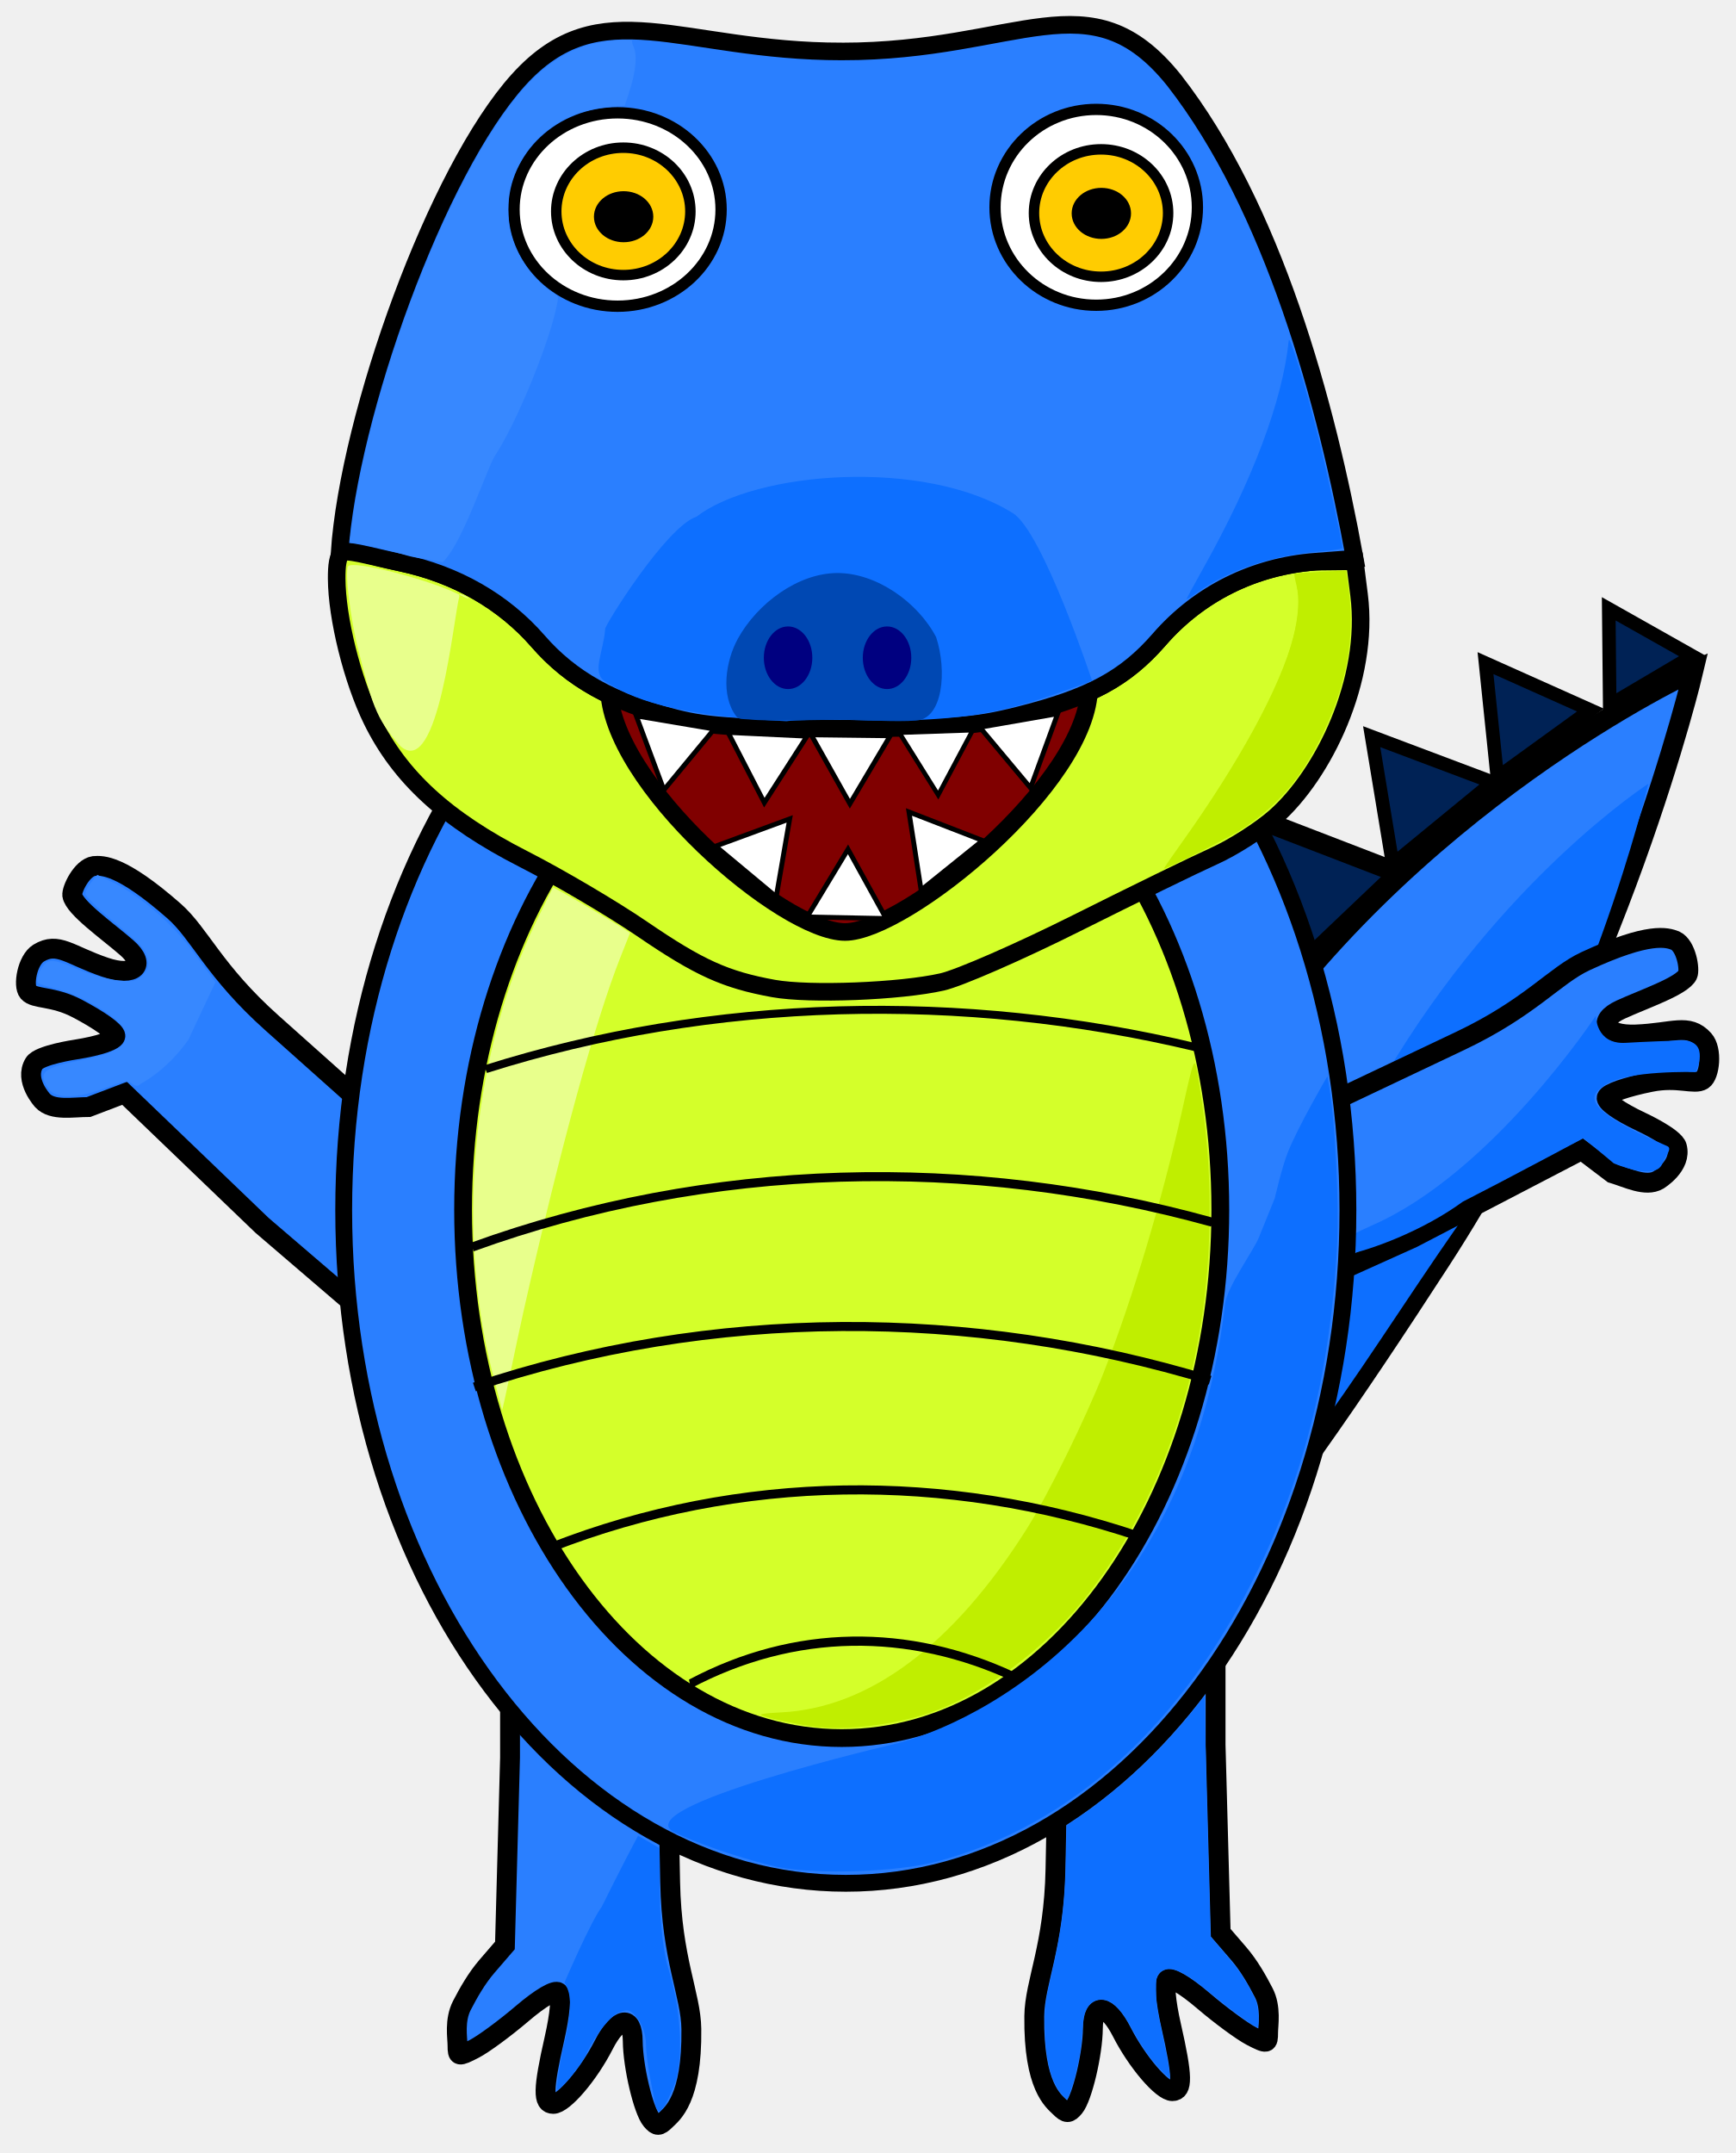
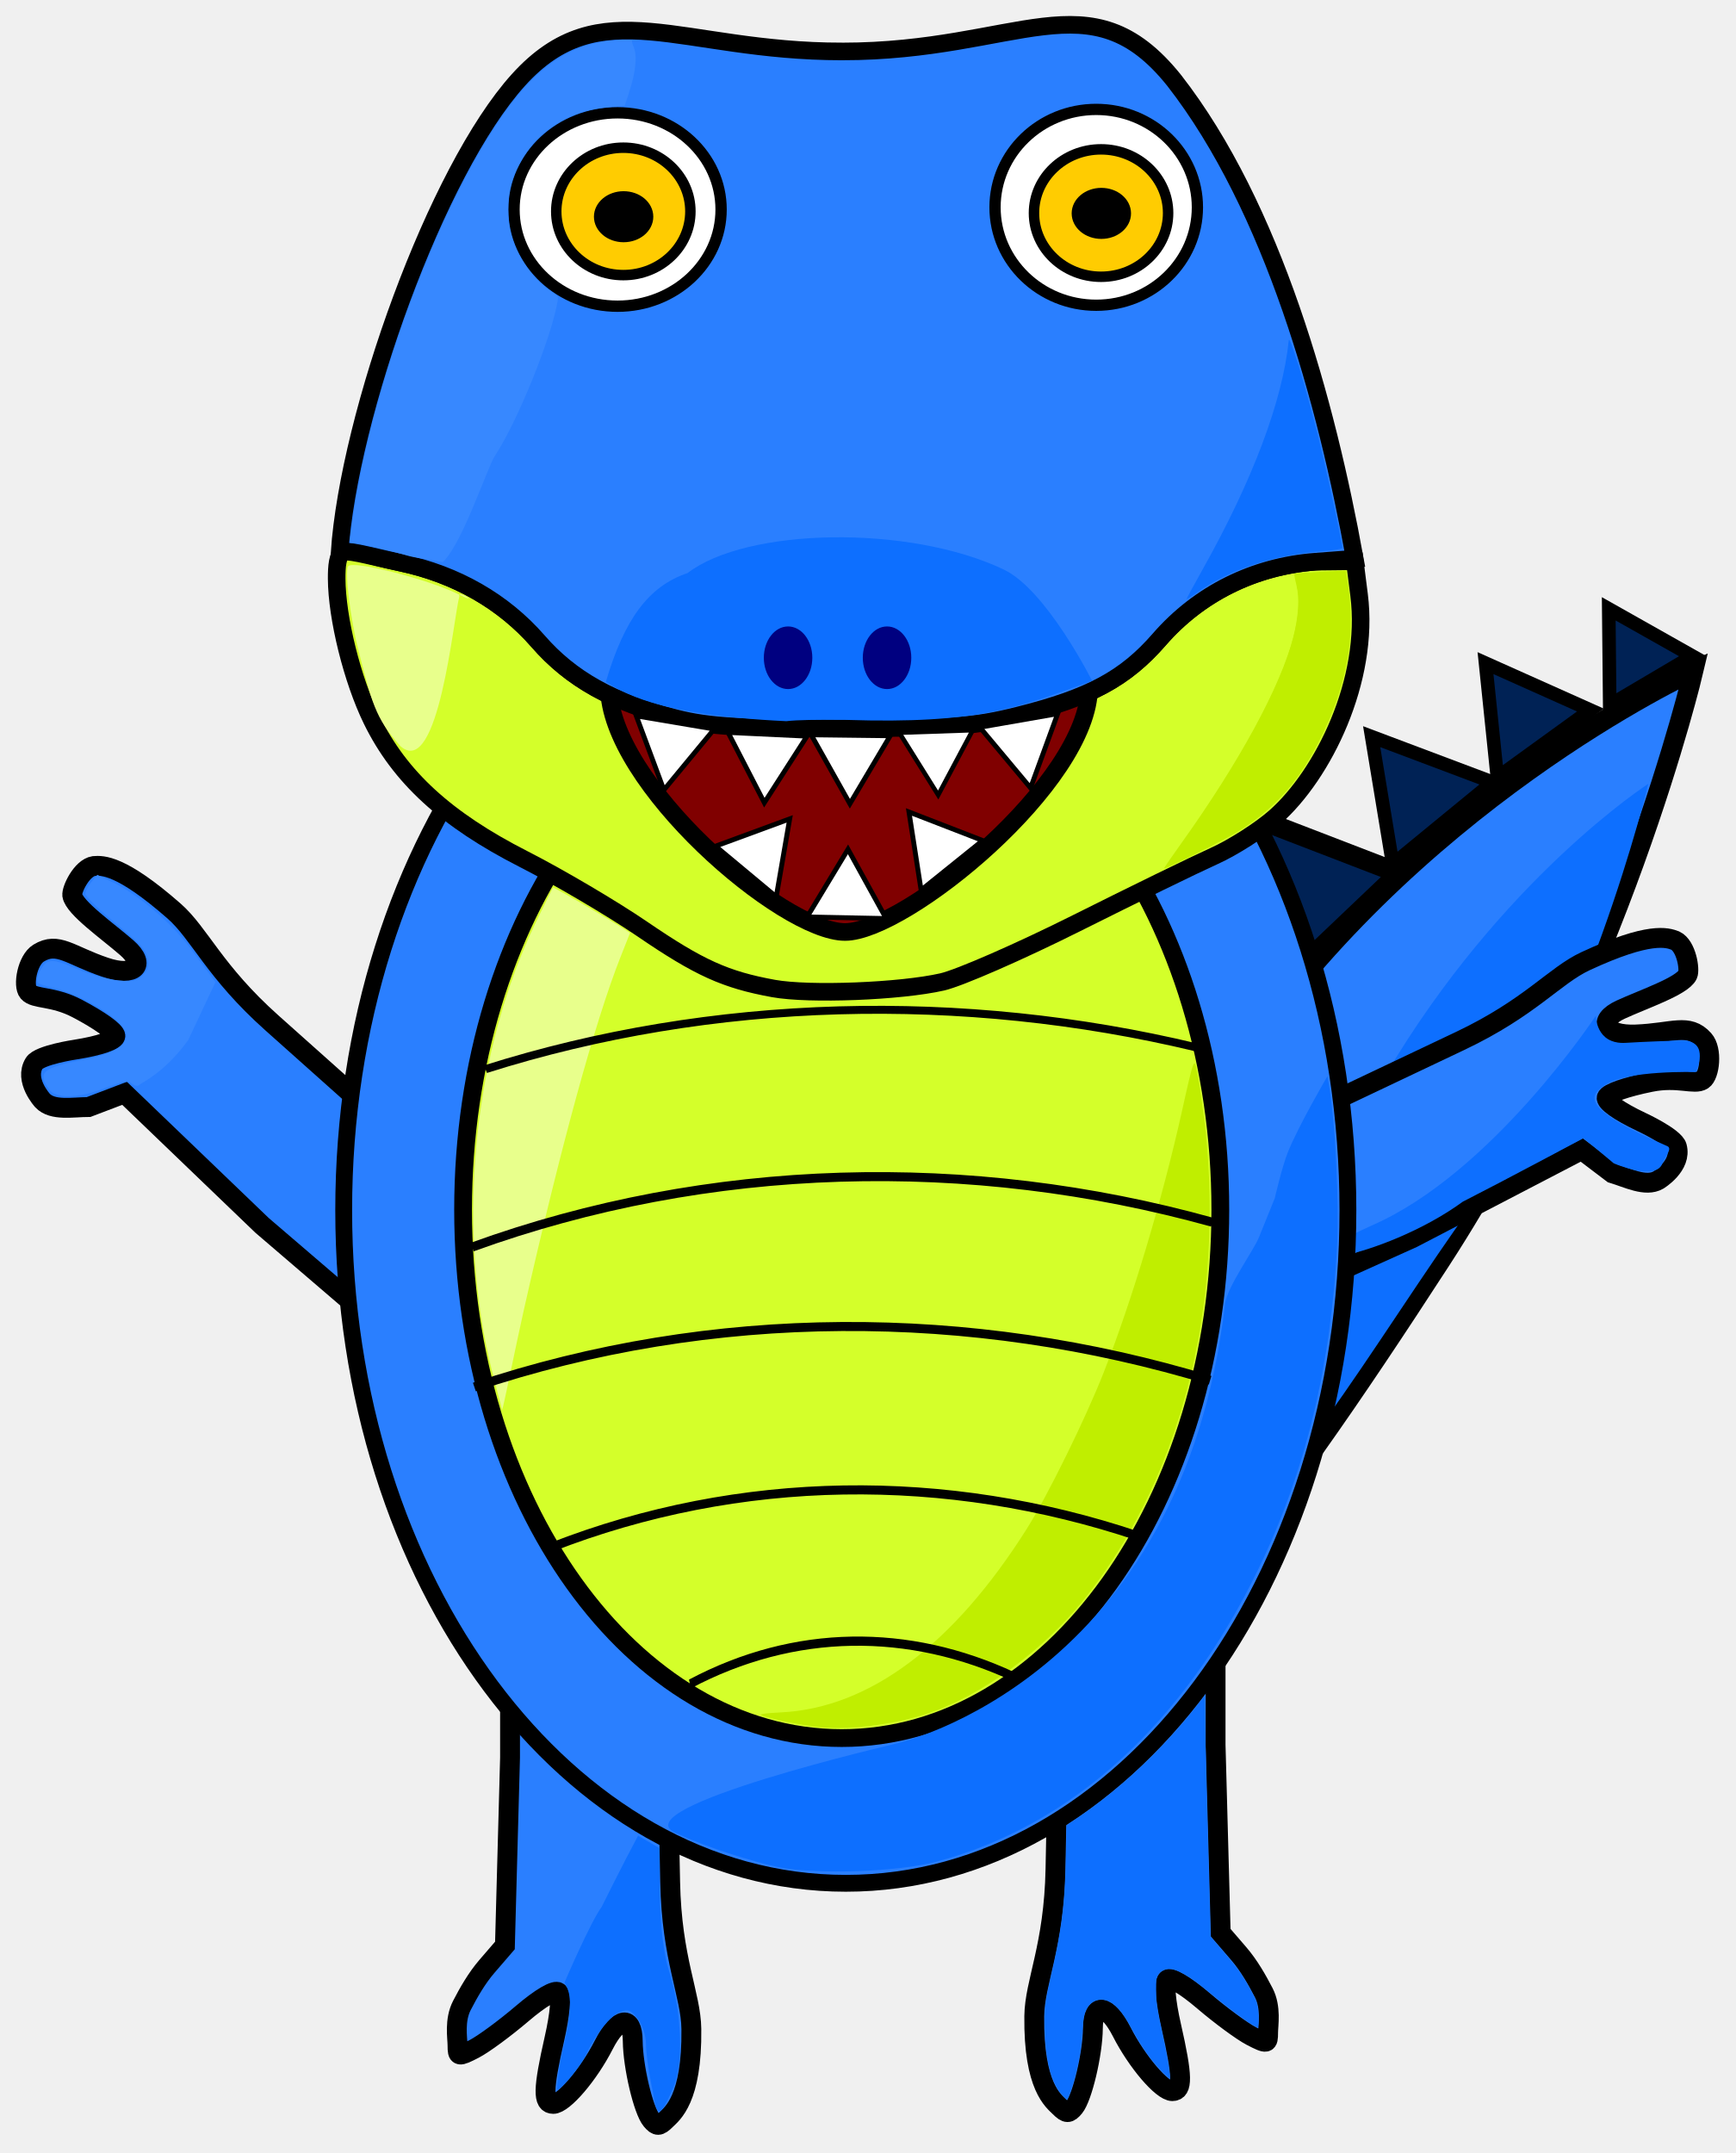
<svg xmlns="http://www.w3.org/2000/svg" width="54.248mm" height="67.302mm" viewBox="0 0 192.218 238.472" id="svg2" version="1.1">
  <defs id="defs4" />
  <g transform="translate(-231.6926,-398.917)" id="layer1">
    <path id="path4345" d="m 350.691,632.321 c 0.895,-1.078 2.043,-5.937 2.064,-8.736 0.022,-2.924 1.61,-2.726 3.205,0.399 1.686,3.305 4.46,6.552 5.597,6.552 1.178,0 1.151,-1.606 -0.124,-7.209 -0.62,-2.725 -0.8,-4.791 -0.45,-5.141 0.351,-0.351 1.97,0.595 4.03,2.353 1.894,1.617 4.279,3.371 5.299,3.899 1.753,0.907 1.855,0.886 1.855,-0.376 0,-0.848 0.363,-2.785 -0.486,-4.431 -0.73,-1.415 -1.641,-3.016 -2.777,-4.334 l -1.99,-2.308 -0.566,-20.806 0,-21.291 -6.329,6.06 c -3.481,3.333 -7.384,6.776 -8.673,7.651 l -2.344,1.591 -0.389,19.746 c -0.169,8.596 -2.306,12.503 -2.35,16.297 -0.091,7.819 2.144,9.384 2.823,10.064 0.739,0.739 1.005,0.743 1.605,0.02 z" style="fill:#2a7fff;fill-opacity:1;stroke:#000000;stroke-width:2.2;stroke-linecap:round;stroke-linejoin:miter;stroke-miterlimit:4;stroke-dasharray:none;stroke-opacity:1">
      </path>
    <path id="path4316" d="m 391.33,538.459 c -19.83,30.585 -35.172,51.165 -43.86,45.531 -8.689,-5.634 0.343,-34.994 20.174,-65.579 19.83,-30.585 51.639,-45.178 51.639,-45.178 0,0 -8.121,34.641 -27.952,65.225 z" style="fill:#2a7fff;fill-opacity:1;stroke:#000000;stroke-width:2.2;stroke-linecap:round;stroke-linejoin:miter;stroke-miterlimit:4;stroke-dasharray:none;stroke-opacity:1">
      </path>
    <path style="fill:#0d6fff;fill-opacity:1;stroke:none;stroke-width:2.2;stroke-linecap:round;stroke-linejoin:miter;stroke-miterlimit:4;stroke-dasharray:none;stroke-opacity:1" d="m 393.098,534.771 c -11.401,16.322 -22.881,36.505 -28.533,32.486 -5.652,-4.019 7.723,-27.468 20.624,-49.289 12.901,-21.822 29.093,-32.233 29.093,-32.233 0,0 -6.668,28.255 -21.184,49.037 z" id="path4182">
      </path>
    <path transform="matrix(1.342155,-0.4238295,0.3617442,1.483636,-337.3157,-74.02178)" d="m 393,491.362 11.745,8.219 -12.99,6.062 z" id="path4318" style="fill:#002255;fill-opacity:1;stroke:#000000;stroke-width:1.445;stroke-linecap:round;stroke-linejoin:miter;stroke-miterlimit:4;stroke-dasharray:none;stroke-opacity:1">
      </path>
    <path style="fill:#2a7fff;fill-opacity:1;stroke:#000000;stroke-width:2.2;stroke-linecap:round;stroke-linejoin:miter;stroke-miterlimit:4;stroke-dasharray:none;stroke-opacity:1" d="m 303.849,633.736 c -0.895,-1.078 -2.043,-5.937 -2.064,-8.736 -0.022,-2.924 -1.61,-2.726 -3.205,0.399 -1.686,3.305 -4.46,6.552 -5.597,6.552 -1.178,0 -1.151,-1.606 0.124,-7.209 0.62,-2.725 0.8,-4.791 0.45,-5.141 -0.351,-0.351 -1.97,0.595 -4.03,2.353 -1.894,1.617 -4.279,3.371 -5.299,3.899 -1.753,0.907 -1.855,0.886 -1.855,-0.376 0,-0.848 -0.363,-2.785 0.486,-4.431 0.73,-1.415 1.641,-3.016 2.777,-4.334 l 1.99,-2.308 0.566,-20.806 0,-21.291 6.329,6.06 c 3.481,3.333 7.384,6.776 8.673,7.651 l 2.344,1.591 0.389,19.746 c 0.169,8.596 2.306,12.503 2.35,16.297 0.091,7.819 -2.144,9.384 -2.823,10.064 -0.739,0.739 -1.005,0.743 -1.605,0.02 z" id="path4343">
      </path>
    <path id="path4347" d="m 239.7,498.094 c 0.236,1.381 3.916,3.948 6.027,5.786 2.205,1.92 0.936,3.293 -2.389,2.173 -3.884,-1.308 -5.231,-2.88 -7.369,-1.565 -1.268,0.78 -1.752,3.613 -1.142,4.318 0.71,0.821 2.713,0.388 5.448,1.829 2.472,1.303 4.158,2.511 4.196,3.005 0.038,0.495 -1.734,1.108 -4.41,1.528 0,0 -4.005,0.592 -4.579,1.519 -1.157,1.868 0.928,4.134 0.928,4.134 1.108,1.17 3.358,0.717 5.098,0.713 l 3.985,-1.517 15.225,14.622 16.163,13.858 -0.481,-8.749 c -0.265,-4.812 -0.338,-10.016 -0.163,-11.564 l 0.318,-2.815 -14.737,-13.149 c -6.415,-5.724 -7.99,-9.889 -10.842,-12.392 -5.877,-5.159 -7.933,-5.062 -8.891,-4.988 -1.351,0.211 -2.482,2.625 -2.385,3.253 z" style="fill:#2a7fff;fill-opacity:1;stroke:#000000;stroke-width:2.2;stroke-linecap:round;stroke-linejoin:miter;stroke-miterlimit:4;stroke-dasharray:none;stroke-opacity:1">
      </path>
    <path style="fill:#2a7fff;fill-opacity:1;stroke:#000000;stroke-width:2.2;stroke-linecap:round;stroke-linejoin:miter;stroke-miterlimit:4;stroke-dasharray:none;stroke-opacity:1" d="m 418.638,506.888 c -0.616,1.259 -4.869,2.685 -7.413,3.854 -2.657,1.221 -1.826,2.896 1.68,2.758 4.095,-0.161 5.83,-1.291 7.512,0.574 0.997,1.106 0.663,3.96 -0.121,4.465 -0.912,0.588 -2.713,-0.392 -5.742,0.221 -2.739,0.554 -4.697,1.238 -4.872,1.702 -0.176,0.464 1.351,1.552 3.801,2.708 0,0 3.676,1.696 3.966,2.748 0.584,2.118 -2.055,3.705 -2.055,3.705 -1.393,0.811 -3.424,-0.257 -5.092,-0.752 l -3.397,-2.578 -18.727,9.742 -19.412,8.745 2.926,-8.259 c 1.609,-4.543 3.145,-9.515 3.413,-11.05 l 0.488,-2.791 17.844,-8.465 c 7.768,-3.685 10.452,-7.238 13.893,-8.836 7.092,-3.295 9.038,-2.622 9.936,-2.282 1.237,0.583 1.642,3.218 1.372,3.793 z" id="path4349">
      </path>
    <path id="path3372" d="m 393.737,532.017 c -8.86,6.48 -23.208,8.585 -10.092,2.639 13.331,-5.797 24.828,-23.233 24.828,-23.233 0,0 -0.022,3.205 3.31,3.002 1.964,-0.12 5.077,-0.243 6.251,-0.246 3.201,-0.008 1.502,3.484 1.502,3.484 0,0 -7.626,-0.238 -10.063,1.432 -1.644,1.126 -3.004,2.5 6.915,6.772 0.633,0.273 -0.35,1.3 -0.53,1.867 -0.664,2.091 -5.409,0.032 -5.409,0.032 l -3.337,-2.784 c 0,0 -8.823,4.722 -13.374,7.035 z" style="fill:#0d6fff;fill-opacity:1;stroke:none;stroke-width:2.2;stroke-linecap:round;stroke-linejoin:miter;stroke-miterlimit:4;stroke-dasharray:none;stroke-opacity:1">
      </path>
    <path style="fill:#002255;fill-opacity:1;stroke:#000000;stroke-width:1.5;stroke-linecap:round;stroke-linejoin:miter;stroke-miterlimit:4;stroke-dasharray:none;stroke-opacity:1" id="path4320" d="m 393,491.362 11.745,8.219 -12.99,6.062 z" transform="matrix(0.9687876,-0.2478922,0.2478922,0.9687876,-118.9001,101.9081)">
      </path>
    <ellipse ry="74.553" rx="55.621" cy="532.963" cx="325.386" id="path4312" style="fill:#2a7fff;fill-opacity:1;stroke:#000000;stroke-width:1.864;stroke-linecap:round;stroke-linejoin:miter;stroke-miterlimit:4;stroke-dasharray:none;stroke-opacity:1">
      </ellipse>
    <ellipse ry="58.525" rx="41.941" cy="532.906" cx="324.932" id="path4314" style="fill:#d4ff2a;fill-opacity:1;stroke:#000000;stroke-width:1.97;stroke-linecap:round;stroke-linejoin:miter;stroke-miterlimit:4;stroke-dasharray:none;stroke-opacity:1">
      </ellipse>
    <path id="path4168" d="m 317.388,508.407 c -5.334,-0.968 -8.25,-2.288 -14.545,-6.587 -3.328,-2.272 -9.249,-5.761 -13.156,-7.752 -8.576,-4.37 -13.711,-9.076 -16.807,-15.402 -2.162,-4.417 -3.875,-11.309 -3.893,-15.663 -0.005,-1.351 0.093,-2.599 0.689,-2.938 0.793,-0.452 2.509,0.347 6.432,1.179 6.112,1.295 11.363,4.302 15.185,8.696 3.648,4.194 8.286,6.78 15.337,8.552 3.576,0.899 7.114,1.109 18.352,1.092 12.19,-0.019 14.615,-0.195 19.49,-1.414 7.966,-1.992 11.872,-4.099 15.646,-8.438 4.395,-5.053 10.49,-8.087 17.276,-8.6 l 4.375,-0.049 0.474,3.728 c 1.197,9.423 -3.962,19.902 -9.313,24.612 -1.632,1.437 -4.67,3.378 -6.752,4.313 -2.081,0.935 -8.927,4.276 -15.212,7.424 -6.286,3.148 -12.995,6.081 -14.909,6.518 -4.612,1.052 -14.715,1.447 -18.669,0.729 z" style="fill:#d4ff2a;fill-opacity:1;stroke:#000000;stroke-width:1.949;stroke-linecap:round;stroke-linejoin:miter;stroke-miterlimit:4;stroke-dasharray:none;stroke-opacity:1">
      </path>
    <path style="fill:#e8ff8c;fill-opacity:1;stroke:none;stroke-width:6.25;stroke-miterlimit:4;stroke-dasharray:none;stroke-opacity:1" d="m 54.17,150.482 c -3.574,-15.825 -1.579,-34.312 5.221,-48.392 0.973,-2.015 1.817,-3.711 1.874,-3.769 0.086,-0.086 5.62,3.137 7.893,4.597 l 0.637,0.409 -1.053,2.66 c -2.831,7.155 -6.661,21.134 -10.718,39.118 -0.863,3.827 -2.286,10.942 -2.405,11.059 0,0 -1.258,-4.833 -1.45,-5.683 z" id="path4244" transform="translate(231.6926,398.917)">
      </path>
    <path id="path4245" d="m 352.345,475.012 c 0,10.582 -20.435,27.135 -27.04,27.135 -6.937,0 -26.154,-16.553 -26.154,-27.135 0,-10.582 11.908,-19.161 26.597,-19.161 14.689,0 26.597,8.579 26.597,19.161 z" style="fill:#800000;fill-opacity:1;stroke:#000000;stroke-width:1.949;stroke-linecap:round;stroke-linejoin:miter;stroke-miterlimit:4;stroke-dasharray:none;stroke-opacity:1" />
    <path id="path3341" d="m 324.957,404.616 c -17.955,0 -26.741,-6.91 -35.844,3.164 -9.103,10.074 -18.757,37.073 -19.809,52.384 0.793,-0.452 2.881,0.248 6.804,1.08 6.112,1.295 11.365,4.303 15.186,8.697 3.648,4.194 8.286,6.78 15.337,8.552 3.576,0.899 7.114,1.109 18.353,1.092 12.19,-0.019 14.615,-0.195 19.49,-1.414 7.966,-1.992 11.873,-4.099 15.647,-8.438 4.395,-5.053 10.488,-8.087 17.275,-8.6 l 4.371,-0.332 c -3.135,-17.278 -9.038,-38.906 -20.007,-52.978 -9.324,-11.64 -17.142,-3.206 -36.801,-3.206 z" style="fill:#2a7fff;fill-opacity:1;stroke:#000000;stroke-width:1.949;stroke-linecap:round;stroke-linejoin:miter;stroke-miterlimit:4;stroke-dasharray:none;stroke-opacity:1">
      </path>
    <path transform="matrix(0.7849708,-0.00651016,0.00651016,0.7849708,63.33632,99.74137)" d="m 318.214,497.03 -5.032,-9.952 11.135,0.619 z" id="path4247" style="fill:#ffffff;fill-opacity:1;stroke:#000000;stroke-width:0.684;stroke-linecap:round;stroke-linejoin:miter;stroke-miterlimit:4;stroke-dasharray:none;stroke-opacity:1" />
    <path style="fill:#ffffff;fill-opacity:1;stroke:#000000;stroke-width:0.684;stroke-linecap:round;stroke-linejoin:miter;stroke-miterlimit:4;stroke-dasharray:none;stroke-opacity:1" id="path4253" d="m 318.214,497.03 -5.032,-9.952 11.135,0.619 z" transform="matrix(0.7265827,-0.06545129,0.06545129,0.7265827,71.87978,146.6684)" />
    <path style="fill:#ffffff;fill-opacity:1;stroke:#000000;stroke-width:0.684;stroke-linecap:round;stroke-linejoin:miter;stroke-miterlimit:4;stroke-dasharray:none;stroke-opacity:1" id="path4259" d="m 318.214,497.03 -5.032,-9.952 11.135,0.619 z" transform="matrix(0.7801144,0.08742398,-0.08742398,0.7801144,100.4414,70.85553)" />
    <path transform="matrix(0.7842579,-0.03407434,0.03407434,0.7842579,59.33935,108.9841)" d="m 318.214,497.03 -5.032,-9.952 11.135,0.619 z" id="path4261" style="fill:#ffffff;fill-opacity:1;stroke:#000000;stroke-width:0.684;stroke-linecap:round;stroke-linejoin:miter;stroke-miterlimit:4;stroke-dasharray:none;stroke-opacity:1" />
    <path style="fill:#ffffff;fill-opacity:1;stroke:#000000;stroke-width:0.684;stroke-linecap:round;stroke-linejoin:miter;stroke-miterlimit:4;stroke-dasharray:none;stroke-opacity:1" id="path4263" d="m 318.214,497.03 -5.032,-9.952 11.135,0.619 z" transform="matrix(0.7646133,-0.1777302,0.1777302,0.7646133,14.20146,162.7072)" />
    <path style="fill:#ffffff;fill-opacity:1;stroke:#000000;stroke-width:0.684;stroke-linecap:round;stroke-linejoin:miter;stroke-miterlimit:4;stroke-dasharray:none;stroke-opacity:1" id="path4265" d="m 318.214,497.03 -5.032,-9.952 11.135,0.619 z" transform="matrix(-0.6300093,-0.4683052,0.4683052,-0.6300093,286.8867,951.7739)" />
    <path transform="matrix(-0.58325,0.5253959,-0.5253959,-0.58325,779.1184,611.5586)" d="m 318.214,497.03 -5.032,-9.952 11.135,0.619 z" id="path4267" style="fill:#ffffff;fill-opacity:1;stroke:#000000;stroke-width:0.684;stroke-linecap:round;stroke-linejoin:miter;stroke-miterlimit:4;stroke-dasharray:none;stroke-opacity:1" />
    <ellipse ry="10.711" rx="11.469" cy="422.122" cx="300.102" id="path4297" style="fill:#ffffff;fill-opacity:1;stroke:#000000;stroke-width:1.254;stroke-linecap:round;stroke-linejoin:miter;stroke-miterlimit:4;stroke-dasharray:none;stroke-opacity:1" />
    <ellipse style="fill:#ffffff;fill-opacity:1;stroke:#000000;stroke-width:1.248;stroke-linecap:round;stroke-linejoin:miter;stroke-miterlimit:4;stroke-dasharray:none;stroke-opacity:1" id="ellipse4299" cx="353.125" cy="421.881" rx="11.209" ry="10.846" />
    <ellipse style="fill:#ffcc01;fill-opacity:1;stroke:#000000;stroke-width:1.159;stroke-linecap:round;stroke-linejoin:miter;stroke-miterlimit:4;stroke-dasharray:none;stroke-opacity:1" id="ellipse4293" cx="353.66" cy="422.516" rx="7.43" ry="7.057">
      </ellipse>
    <ellipse ry="7.057" rx="7.43" cy="422.332" cx="300.74" id="ellipse4301" style="fill:#ffcc01;fill-opacity:1;stroke:#000000;stroke-width:1.159;stroke-linecap:round;stroke-linejoin:miter;stroke-miterlimit:4;stroke-dasharray:none;stroke-opacity:1">
      </ellipse>
    <ellipse ry="2.305" rx="2.766" cy="422.921" cx="300.773" id="path4303" style="fill:#000000;fill-opacity:1;stroke:#000000;stroke-width:1.043;stroke-linecap:round;stroke-linejoin:miter;stroke-miterlimit:4;stroke-dasharray:none;stroke-opacity:1" />
    <ellipse style="fill:#000000;fill-opacity:1;stroke:#000000;stroke-width:1.043;stroke-linecap:round;stroke-linejoin:miter;stroke-miterlimit:4;stroke-dasharray:none;stroke-opacity:1" id="ellipse4305" cx="353.693" cy="422.552" rx="2.766" ry="2.305" />
    <path transform="matrix(-0.7844989,0.02798168,-0.02798168,-0.7844989,589.1753,874.0045)" d="m 318.214,497.03 -5.032,-9.952 11.135,0.619 z" id="path4308" style="fill:#ffffff;fill-opacity:1;stroke:#000000;stroke-width:0.684;stroke-linecap:round;stroke-linejoin:miter;stroke-miterlimit:4;stroke-dasharray:none;stroke-opacity:1" />
    <path transform="matrix(0.8724756,-0.1678275,0.1678275,0.8724756,-29.09786,109.6214)" d="m 393,491.362 11.745,8.219 -12.99,6.062 z" id="path4322" style="fill:#002255;fill-opacity:1;stroke:#000000;stroke-width:1.688;stroke-linecap:round;stroke-linejoin:miter;stroke-miterlimit:4;stroke-dasharray:none;stroke-opacity:1">
      </path>
    <path style="fill:#002255;fill-opacity:1;stroke:#000000;stroke-width:2.018;stroke-linecap:round;stroke-linejoin:miter;stroke-miterlimit:4;stroke-dasharray:none;stroke-opacity:1" id="path4324" d="m 393,491.362 11.745,8.219 -12.99,6.062 z" transform="matrix(0.7398881,-0.07199865,0.07199865,0.7398881,83.74677,131.094)">
      </path>
    <path style="fill:#c0ee00;fill-opacity:1;stroke:none;stroke-width:6.25;stroke-miterlimit:4;stroke-dasharray:none;stroke-opacity:1" d="m 90.131,191.236 c -1.788,-0.226 -4.733,-0.851 -5.708,-1.212 -0.421,-0.156 0.19,-0.257 2.152,-0.358 9.726,-0.5 19.045,-7.471 27.153,-20.31 2.314,-3.665 6.547,-12.27 8.547,-17.375 3.186,-8.135 6.477,-19.122 8.649,-28.875 1.364,-6.126 1.373,-6.148 1.732,-4.092 1.165,6.684 1.541,12.438 1.244,19.037 -0.672,14.914 -5.659,28.979 -13.898,39.194 -4.545,5.636 -11.219,10.517 -17.082,12.494 -3.973,1.34 -9.193,1.951 -12.787,1.497 z" id="path4226" transform="translate(231.6926,398.917)">
      </path>
    <g id="g4235" transform="translate(-0.00877521,0.6856602)">
      <path style="fill:none;fill-rule:evenodd;stroke:#000000;stroke-width:1px;stroke-linecap:butt;stroke-linejoin:miter;stroke-opacity:1" id="path4391" d="m 285.75,522.362 c 24.802,-9.043 52.101,-9.75 77.5,-2.75" transform="matrix(1.015525,0,0,0.8818237,-4.71123,56.02793)" />
      <path style="fill:none;fill-rule:evenodd;stroke:#000000;stroke-width:1px;stroke-linecap:butt;stroke-linejoin:miter;stroke-opacity:1" id="path4383" d="m 297.75,590.612 c 17.728,-6.028 37.097,-6.107 55,-0.75" transform="matrix(0.653473,0,0,1.019835,113.5584,-17.57506)" />
      <path style="fill:none;fill-rule:evenodd;stroke:#000000;stroke-width:1px;stroke-linecap:butt;stroke-linejoin:miter;stroke-opacity:1" id="path4385" d="m 288,569.862 c 23.664,-8.136 49.55,-8.329 73.5,-1.25" transform="matrix(0.8846017,0,0,1.004604,37.97441,-2.859144)" />
      <path style="fill:none;fill-rule:evenodd;stroke:#000000;stroke-width:1px;stroke-linecap:butt;stroke-linejoin:miter;stroke-opacity:1" id="path4387" d="m 284.25,551.862 c 26.307,-8.816 55.008,-8.806 81.5,-0.75" />
      <path style="fill:none;fill-rule:evenodd;stroke:#000000;stroke-width:1px;stroke-linecap:butt;stroke-linejoin:miter;stroke-opacity:1" id="path4389" d="m 284,536.362 c 26.259,-9.516 55.142,-10.208 82,-2.75" />
    </g>
-     <path id="path3371" d="m 298.801,474.451 c -1.659,-0.972 -0.27,-3.195 -0.072,-5.869 -0.087,-0.328 6.742,-11.322 10.124,-12.44 6.513,-5.019 25.194,-6.527 35.038,-0.389 3.319,2.07 8.779,18.579 8.779,18.579 -8.122,2.902 -12.44,4.815 -27.372,4.318 -3.243,-0.029 -5.276,0.006 -6.501,0.146 -14.762,-0.69 -18.17,-3.319 -19.996,-4.346 z" style="fill:#0d6fff;fill-opacity:1;stroke:none;stroke-width:6.25;stroke-miterlimit:4;stroke-dasharray:none;stroke-opacity:1">
-       </path>
-     <path id="path3373" d="m 335.398,469.506 c 1.22,3.723 0.738,9.01 -2.192,9.222 -2.453,0.183 -5.675,-0.09 -8.513,-0.09 -2.527,0 -7.761,0.209 -10.055,-0.037 -0.537,-0.057 -1.088,0.042 -1.376,-0.332 -1.757,-2.279 -1.21,-6.112 0.181,-8.632 2.123,-3.844 6.609,-7.235 11,-7.25 4.355,-0.014 8.945,3.255 10.956,7.117 z" style="fill:#0048b3;fill-opacity:1;stroke:none;stroke-width:6.25;stroke-miterlimit:4;stroke-dasharray:none;stroke-opacity:1">
+     <path id="path3371" d="m 298.801,474.451 c 2.051,-6.926 4.715,-10.599 9.052,-12.058 6.513,-5.019 24.493,-5.412 35.038,-0.389 4.736,2.256 9.779,12.329 9.779,12.329 -8.122,2.902 -12.44,4.815 -27.372,4.318 -3.243,-0.029 -5.276,0.006 -6.501,0.146 -14.762,-0.69 -18.17,-3.319 -19.996,-4.346 z" style="fill:#0d6fff;fill-opacity:1;stroke:none;stroke-width:6.25;stroke-miterlimit:4;stroke-dasharray:none;stroke-opacity:1">
      </path>
    <ellipse style="fill:#000080;fill-opacity:1;stroke:#000000;stroke-width:0;stroke-linecap:round;stroke-linejoin:miter;stroke-miterlimit:4;stroke-dasharray:none;stroke-opacity:1" id="ellipse4207" cx="329.954" cy="471.772" rx="2.685" ry="3.468">
      </ellipse>
    <ellipse ry="3.468" rx="2.685" cy="471.772" cx="318.991" id="path4205" style="fill:#000080;fill-opacity:1;stroke:#000000;stroke-width:0;stroke-linecap:round;stroke-linejoin:miter;stroke-miterlimit:4;stroke-dasharray:none;stroke-opacity:1">
      </ellipse>
    <g id="g4212" style="fill:#e8ff8c;fill-opacity:1">
      <g id="g4238" style="fill:#e8ff8c;fill-opacity:1">
        <path id="path4208" d="m 44.385,82.67 c -2.893,-3.165 -3.217,-5.057 -4.65,-10.528 -0.893,-3.408 -1.56,-8.753 -1.176,-9.414 0.418,-0.718 8.804,1.403 12.214,3.089 2.663,1.317 -0.216,-0.622 0.113,0.234 -0.663,2.422 -2.302,20.236 -6.5,16.619 z" style="fill:#e8ff8c;fill-opacity:1;stroke:none;stroke-width:6.25;stroke-miterlimit:4;stroke-dasharray:none;stroke-opacity:1" transform="translate(231.6926,398.917)">
          </path>
      </g>
    </g>
    <path transform="translate(231.6926,398.917)" id="path4218" d="m 86.284,206.823 c -0.699,-0.132 -6.185,-1.423 -11.441,-3.801 -6.173,-2.793 24.608,-9.942 24.608,-9.942 0,0 31.484,-7.109 36.26,-48.721 0.276,-1.879 3.157,-5.857 3.732,-7.275 l 1.768,-4.359 c 0,0 0.792,-3.439 1.44,-5.072 1.171,-2.948 4.39,-8.443 4.39,-8.443 l 0.237,1.387 c 0.622,3.638 1.074,12.72 0.852,17.12 -0.683,13.559 -3.496,25.208 -8.684,35.968 -8.31,17.235 -20.735,28.548 -35.712,32.516 -4.299,1.139 -13.054,1.451 -17.449,0.622 z" style="fill:#0d6fff;fill-opacity:1;stroke:none;stroke-width:6.25;stroke-miterlimit:4;stroke-dasharray:none;stroke-opacity:1">
      </path>
    <path transform="translate(231.6926,398.917)" id="path4246" d="m 130.894,93.354 c 6.397,-8.938 10.975,-17.369 12.366,-22.774 0.593,-2.304 0.715,-4.369 0.343,-5.816 -0.16,-0.622 -0.255,-1.167 -0.211,-1.211 0.077,-0.077 5.632,-0.394 5.709,-0.326 0.021,0.018 0.168,1.064 0.327,2.323 0.654,5.181 -0.296,10.312 -2.914,15.746 -2.437,5.057 -5.123,8.156 -9.362,10.802 -1.397,0.872 -7.875,4.114 -8.22,4.114 -0.046,0 0.836,-1.286 1.962,-2.859 z" style="fill:#c0ee00;fill-opacity:1;stroke:none;stroke-width:6.25;stroke-miterlimit:4;stroke-dasharray:none;stroke-opacity:1">
      </path>
    <path transform="translate(231.6926,398.917)" id="path4248" d="m 129.208,95.906 c 0.051,-0.086 0.881,-1.281 1.845,-2.656 7.95,-11.343 12.162,-19.747 12.735,-25.41 0.125,-1.23 0.114,-1.586 -0.086,-2.786 -0.126,-0.757 -0.206,-1.399 -0.178,-1.427 0.086,-0.086 4.38,-0.339 4.981,-0.294 l 0.562,0.042 0.161,1 c 0.089,0.55 0.194,2.167 0.234,3.593 0.059,2.084 0.031,2.894 -0.142,4.125 -0.843,5.991 -4.087,12.774 -7.933,16.586 -1.172,1.162 -2.89,2.509 -4.32,3.388 -0.886,0.544 -7.665,3.993 -7.851,3.994 -0.056,4.23e-4 -0.059,-0.07 -0.008,-0.155 z" style="fill:#c0ee00;fill-opacity:1;stroke:none;stroke-width:6.25;stroke-miterlimit:4;stroke-dasharray:none;stroke-opacity:1">
      </path>
    <path transform="translate(231.6926,398.917)" id="path4264" d="m 41.589,60.632 c -1.134,-0.264 -2.246,-0.483 -2.47,-0.488 -0.398,-0.008 -0.406,-0.02 -0.344,-0.477 0.459,-3.387 0.651,-4.584 1.068,-6.687 C 42.484,39.675 48.489,23.979 54.599,14.41 58.381,8.487 61.945,5.539 66.325,4.708 67.72,4.443 70.153,4.306 70.034,4.498 c -0.051,0.083 -7.5e-4,0.344 0.112,0.582 0.483,1.017 0.307,2.859 -0.505,5.305 l -0.44,1.323 -1.65,0.147 c -3.043,0.271 -5.253,1.165 -7.45,3.014 -1.531,1.288 -2.984,3.639 -3.528,5.704 -0.371,1.412 -0.37,3.846 0.003,5.25 0.704,2.65 2.5,5.184 4.676,6.598 0.589,0.383 0.599,0.4 0.52,0.896 -0.626,3.955 -4.454,13.413 -6.959,17.193 -0.825,1.245 -3.598,9.742 -5.766,11.751 -5.382,-0.873 -2.441,-0.463 -7.458,-1.629 z" style="fill:#3788ff;fill-opacity:1;stroke:none;stroke-width:6.25;stroke-miterlimit:4;stroke-dasharray:none;stroke-opacity:1">
      </path>
    <path transform="translate(231.6926,398.917)" id="path4268" d="m 72.106,230.613 c -0.301,-1.403 -0.547,-3.302 -0.547,-4.221 0,-0.918 -0.424,-2.193 -0.941,-2.832 -0.82,-1.012 -1.105,-1.088 -2.206,-0.586 -0.696,0.317 -2.371,2.211 -3.364,4.341 -0.879,1.885 -3.154,4.301 -3.308,4.147 -0.154,-0.154 0.221,-2.771 0.759,-5.089 1.054,-4.536 0.655,-5.686 0.032,-6.782 0,0 2.88,-6.717 4.137,-8.41 0,0 2.312,-4.682 4.016,-7.854 l 2.375,1.379 0.007,4.327 c 0.004,2.38 0.214,6.525 0.993,9.077 1.606,5.26 1.592,10.583 0.534,13.087 -1.964,4.649 -1.867,2.305 -2.487,-0.586 z" style="fill:#0d6fff;fill-opacity:1;stroke:none;stroke-width:6.25;stroke-miterlimit:4;stroke-dasharray:none;stroke-opacity:1">
      </path>
    <path transform="translate(231.6926,398.917)" id="path4270" d="m 117.814,232.205 c -1.344,-1.487 -1.958,-3.73 -2.059,-7.512 -0.057,-2.153 0.023,-2.911 0.545,-5.171 1.352,-5.845 1.686,-8.503 1.799,-14.281 l 0.059,-3.041 1.294,-0.885 c 4.88,-3.337 9.515,-7.722 13.292,-12.575 l 0.706,-0.907 0.063,4.133 c 0.035,2.273 0.179,8.278 0.321,13.344 l 0.259,9.211 1.39,1.617 c 0.764,0.889 1.64,1.995 1.946,2.456 0.721,1.088 1.523,2.549 1.744,3.174 0.189,0.535 0.309,1.979 0.209,2.51 l -0.06,0.318 -0.5,-0.295 c -0.826,-0.486 -2.631,-1.827 -4.36,-3.24 -1.99,-1.625 -2.531,-2.017 -3.488,-2.526 -0.948,-0.504 -1.519,-0.586 -2.108,-0.301 -0.245,0.118 -0.481,0.322 -0.604,0.52 -0.19,0.305 -0.202,0.411 -0.193,1.739 0.01,1.546 0.052,1.823 0.821,5.436 0.418,1.965 0.763,4.061 0.699,4.252 -0.042,0.127 -1.391,-1.261 -2.027,-2.086 -0.737,-0.956 -1.542,-2.203 -2.112,-3.27 -1.039,-1.946 -1.937,-2.973 -2.85,-3.26 -0.884,-0.278 -1.725,0.051 -2.185,0.855 -0.331,0.58 -0.416,1.01 -0.53,2.708 -0.11,1.635 -0.342,3.066 -0.768,4.735 -0.294,1.15 -0.748,2.47 -0.906,2.633 -0.037,0.039 -0.215,-0.093 -0.395,-0.292 z" style="fill:#0d6fff;fill-opacity:1;stroke:none;stroke-width:6.25;stroke-miterlimit:4;stroke-dasharray:none;stroke-opacity:1">
      </path>
    <path transform="translate(231.6926,398.917)" id="path4296" d="m 131.447,66.346 c 0,-0.063 0.807,-1.554 1.794,-3.312 5.532,-9.859 8.844,-18.672 9.518,-25.322 0.074,-0.734 1.736,4.651 3.172,10.282 0.857,3.359 2.766,12.123 2.766,12.699 0,0.109 -1.041,0.275 -2.312,0.371 -5.308,0.397 -10.184,2.011 -13.75,4.552 -0.653,0.465 -1.188,0.794 -1.188,0.731 z" style="fill:#0d6fff;fill-opacity:1;stroke:none;stroke-width:6.25;stroke-miterlimit:4;stroke-dasharray:none;stroke-opacity:1">
      </path>
    <path transform="translate(231.6926,398.917)" id="path4300" d="m 5.417,120.636 c -1.305,-1.863 -0.692,-2.38 3.869,-3.269 4.282,-0.835 5.664,-2.199 4.01,-3.959 -1.316,-1.4 -4.594,-3.231 -6.831,-3.813 -1.132,-0.295 -2.133,-0.611 -2.225,-0.702 -0.359,-0.359 0.32,-1.967 0.98,-2.32 0.551,-0.295 1.24,-0.141 3.266,0.729 1.412,0.607 3.462,1.188 4.556,1.293 1.726,0.164 2.091,0.086 2.771,-0.593 0.589,-0.589 0.724,-1.016 0.547,-1.722 -0.312,-1.244 -0.566,-1.524 -3.98,-4.375 -1.604,-1.34 -2.917,-2.65 -2.917,-2.911 0,-0.26 0.296,-0.839 0.658,-1.286 l 0.658,-0.812 1.906,0.933 c 2.716,1.33 6.436,4.519 8.419,7.22 l 2.763,3.732 -3.012,6.409 c -2.602,3.639 -5.262,4.786 -5.418,4.962 -0.167,0.189 -0.505,0.138 -0.82,-0.123 -0.437,-0.363 -0.974,-0.276 -2.939,0.475 -3.086,1.179 -5.49,1.23 -6.258,0.133 z" style="fill:#3788ff;fill-opacity:1;stroke:none;stroke-width:6.25;stroke-miterlimit:4;stroke-dasharray:none;stroke-opacity:1">
      </path>
  </g>
</svg>
